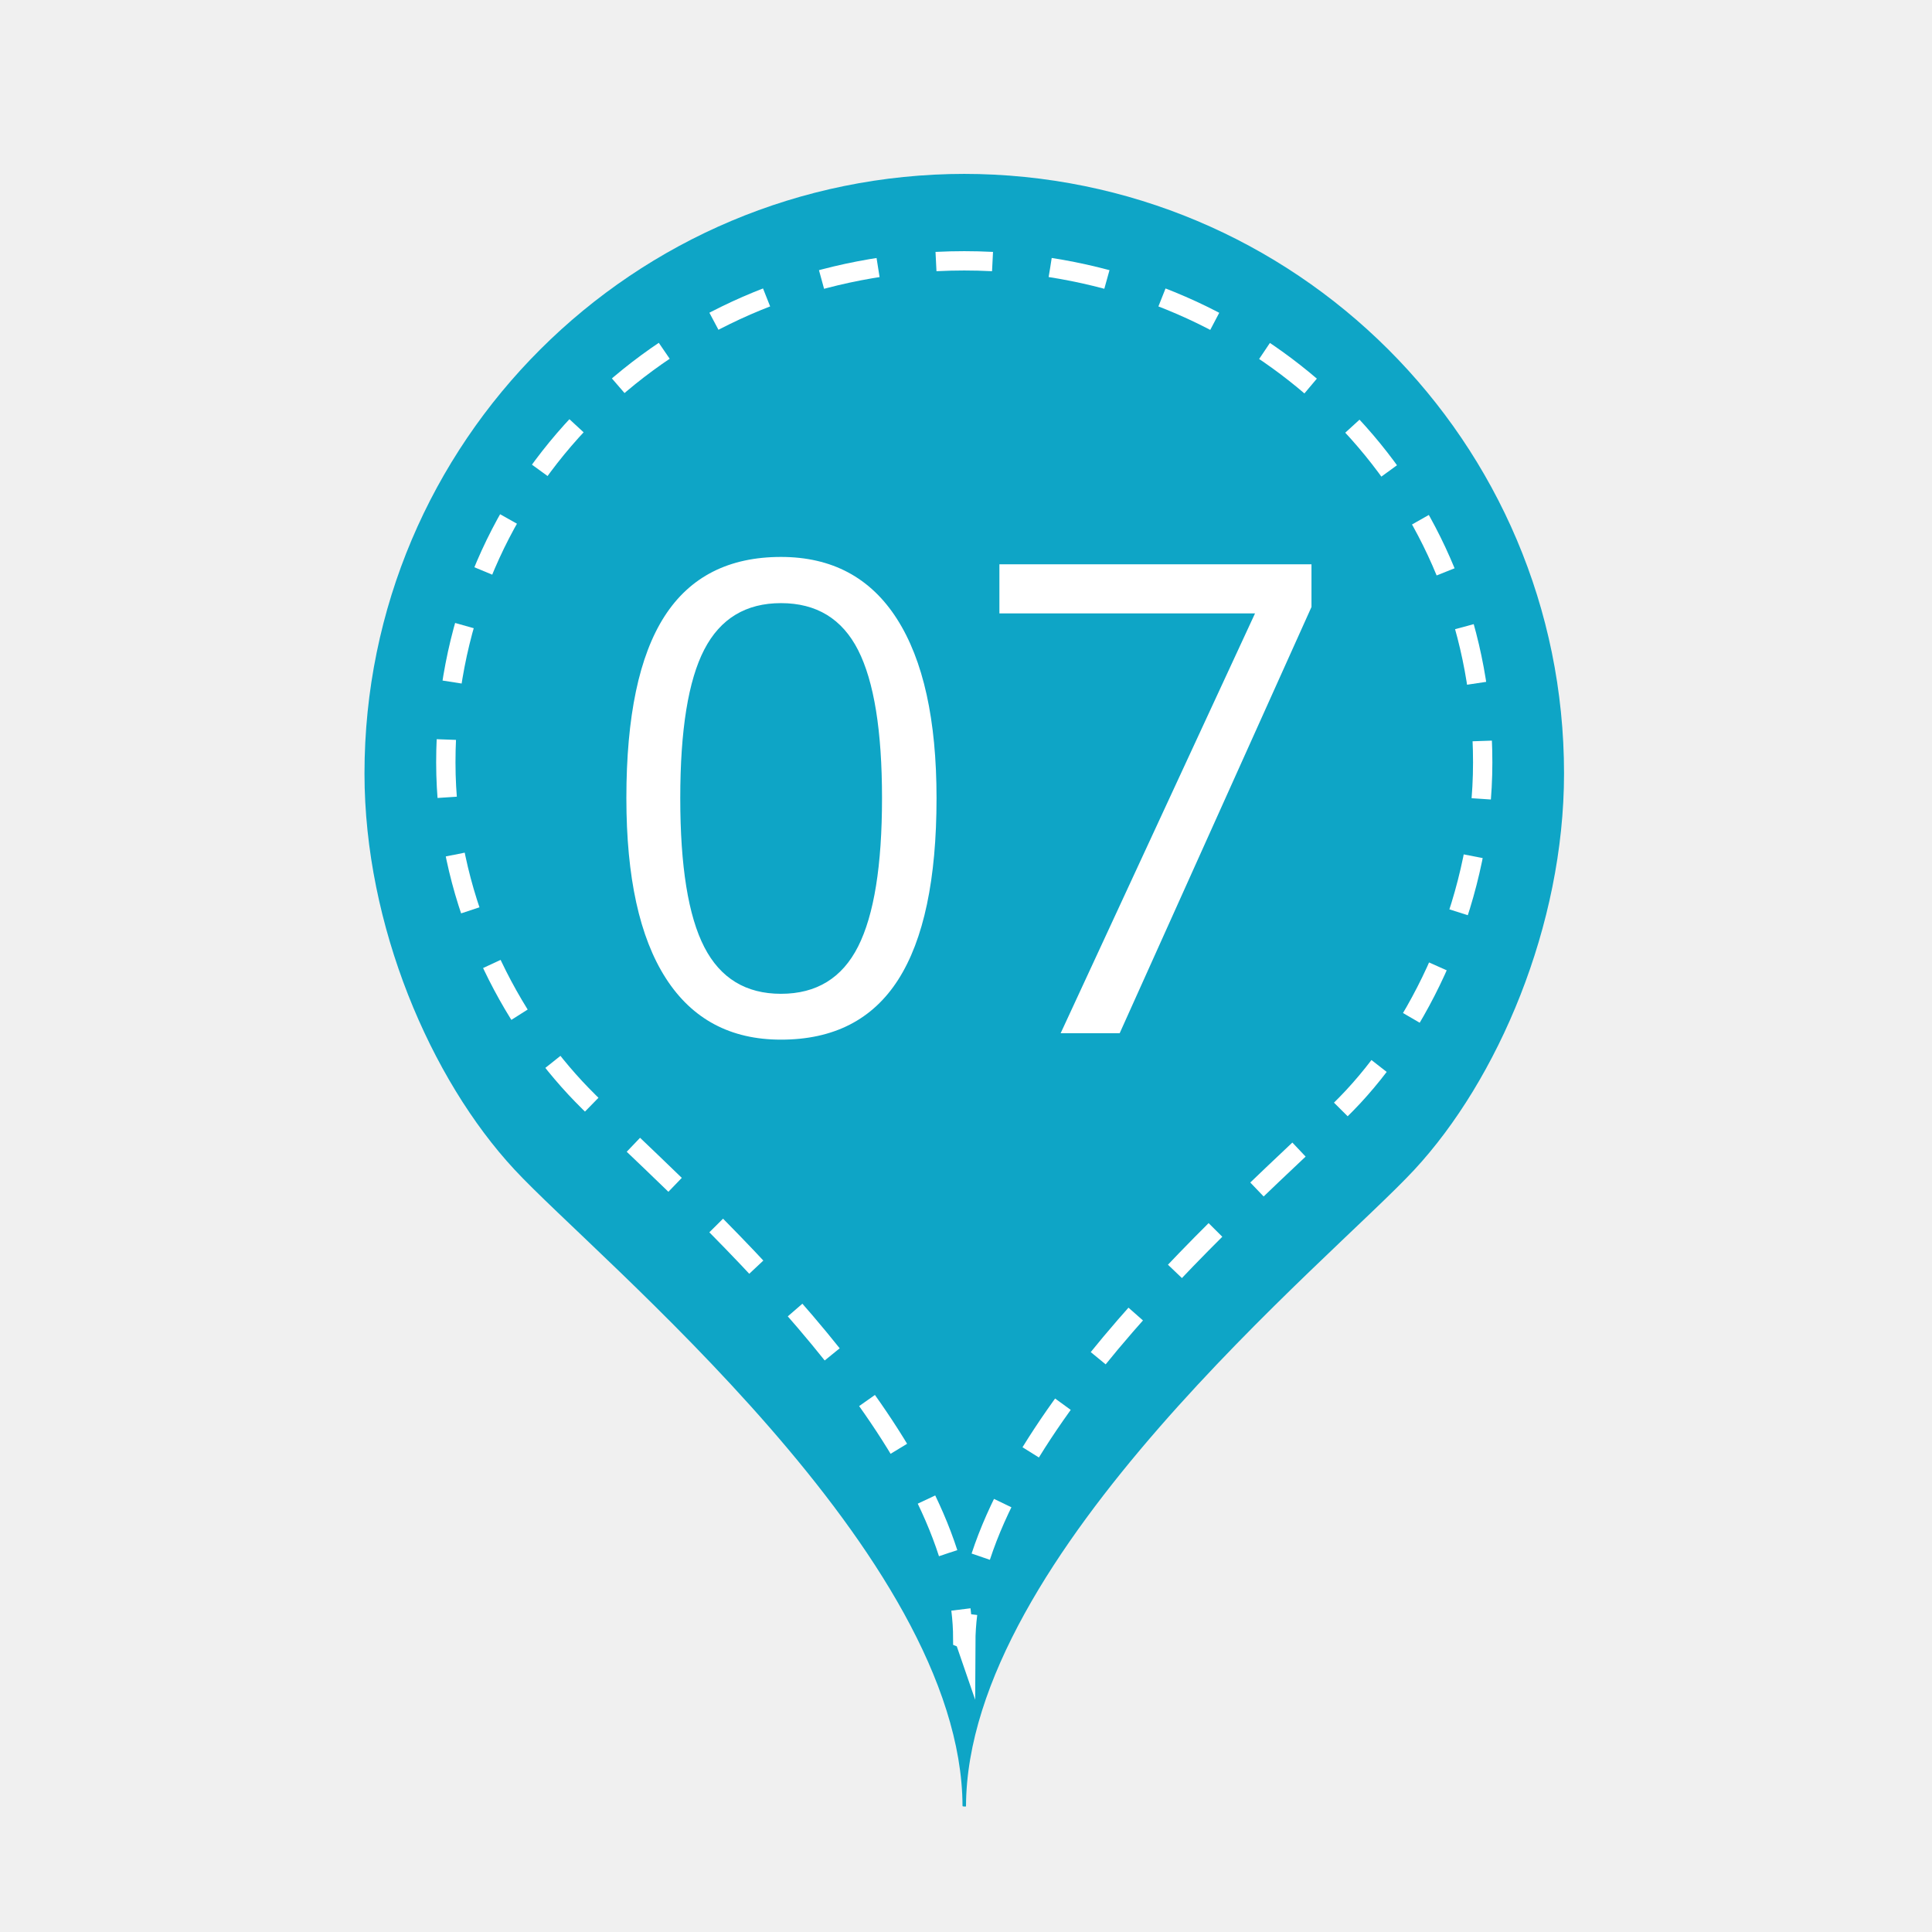
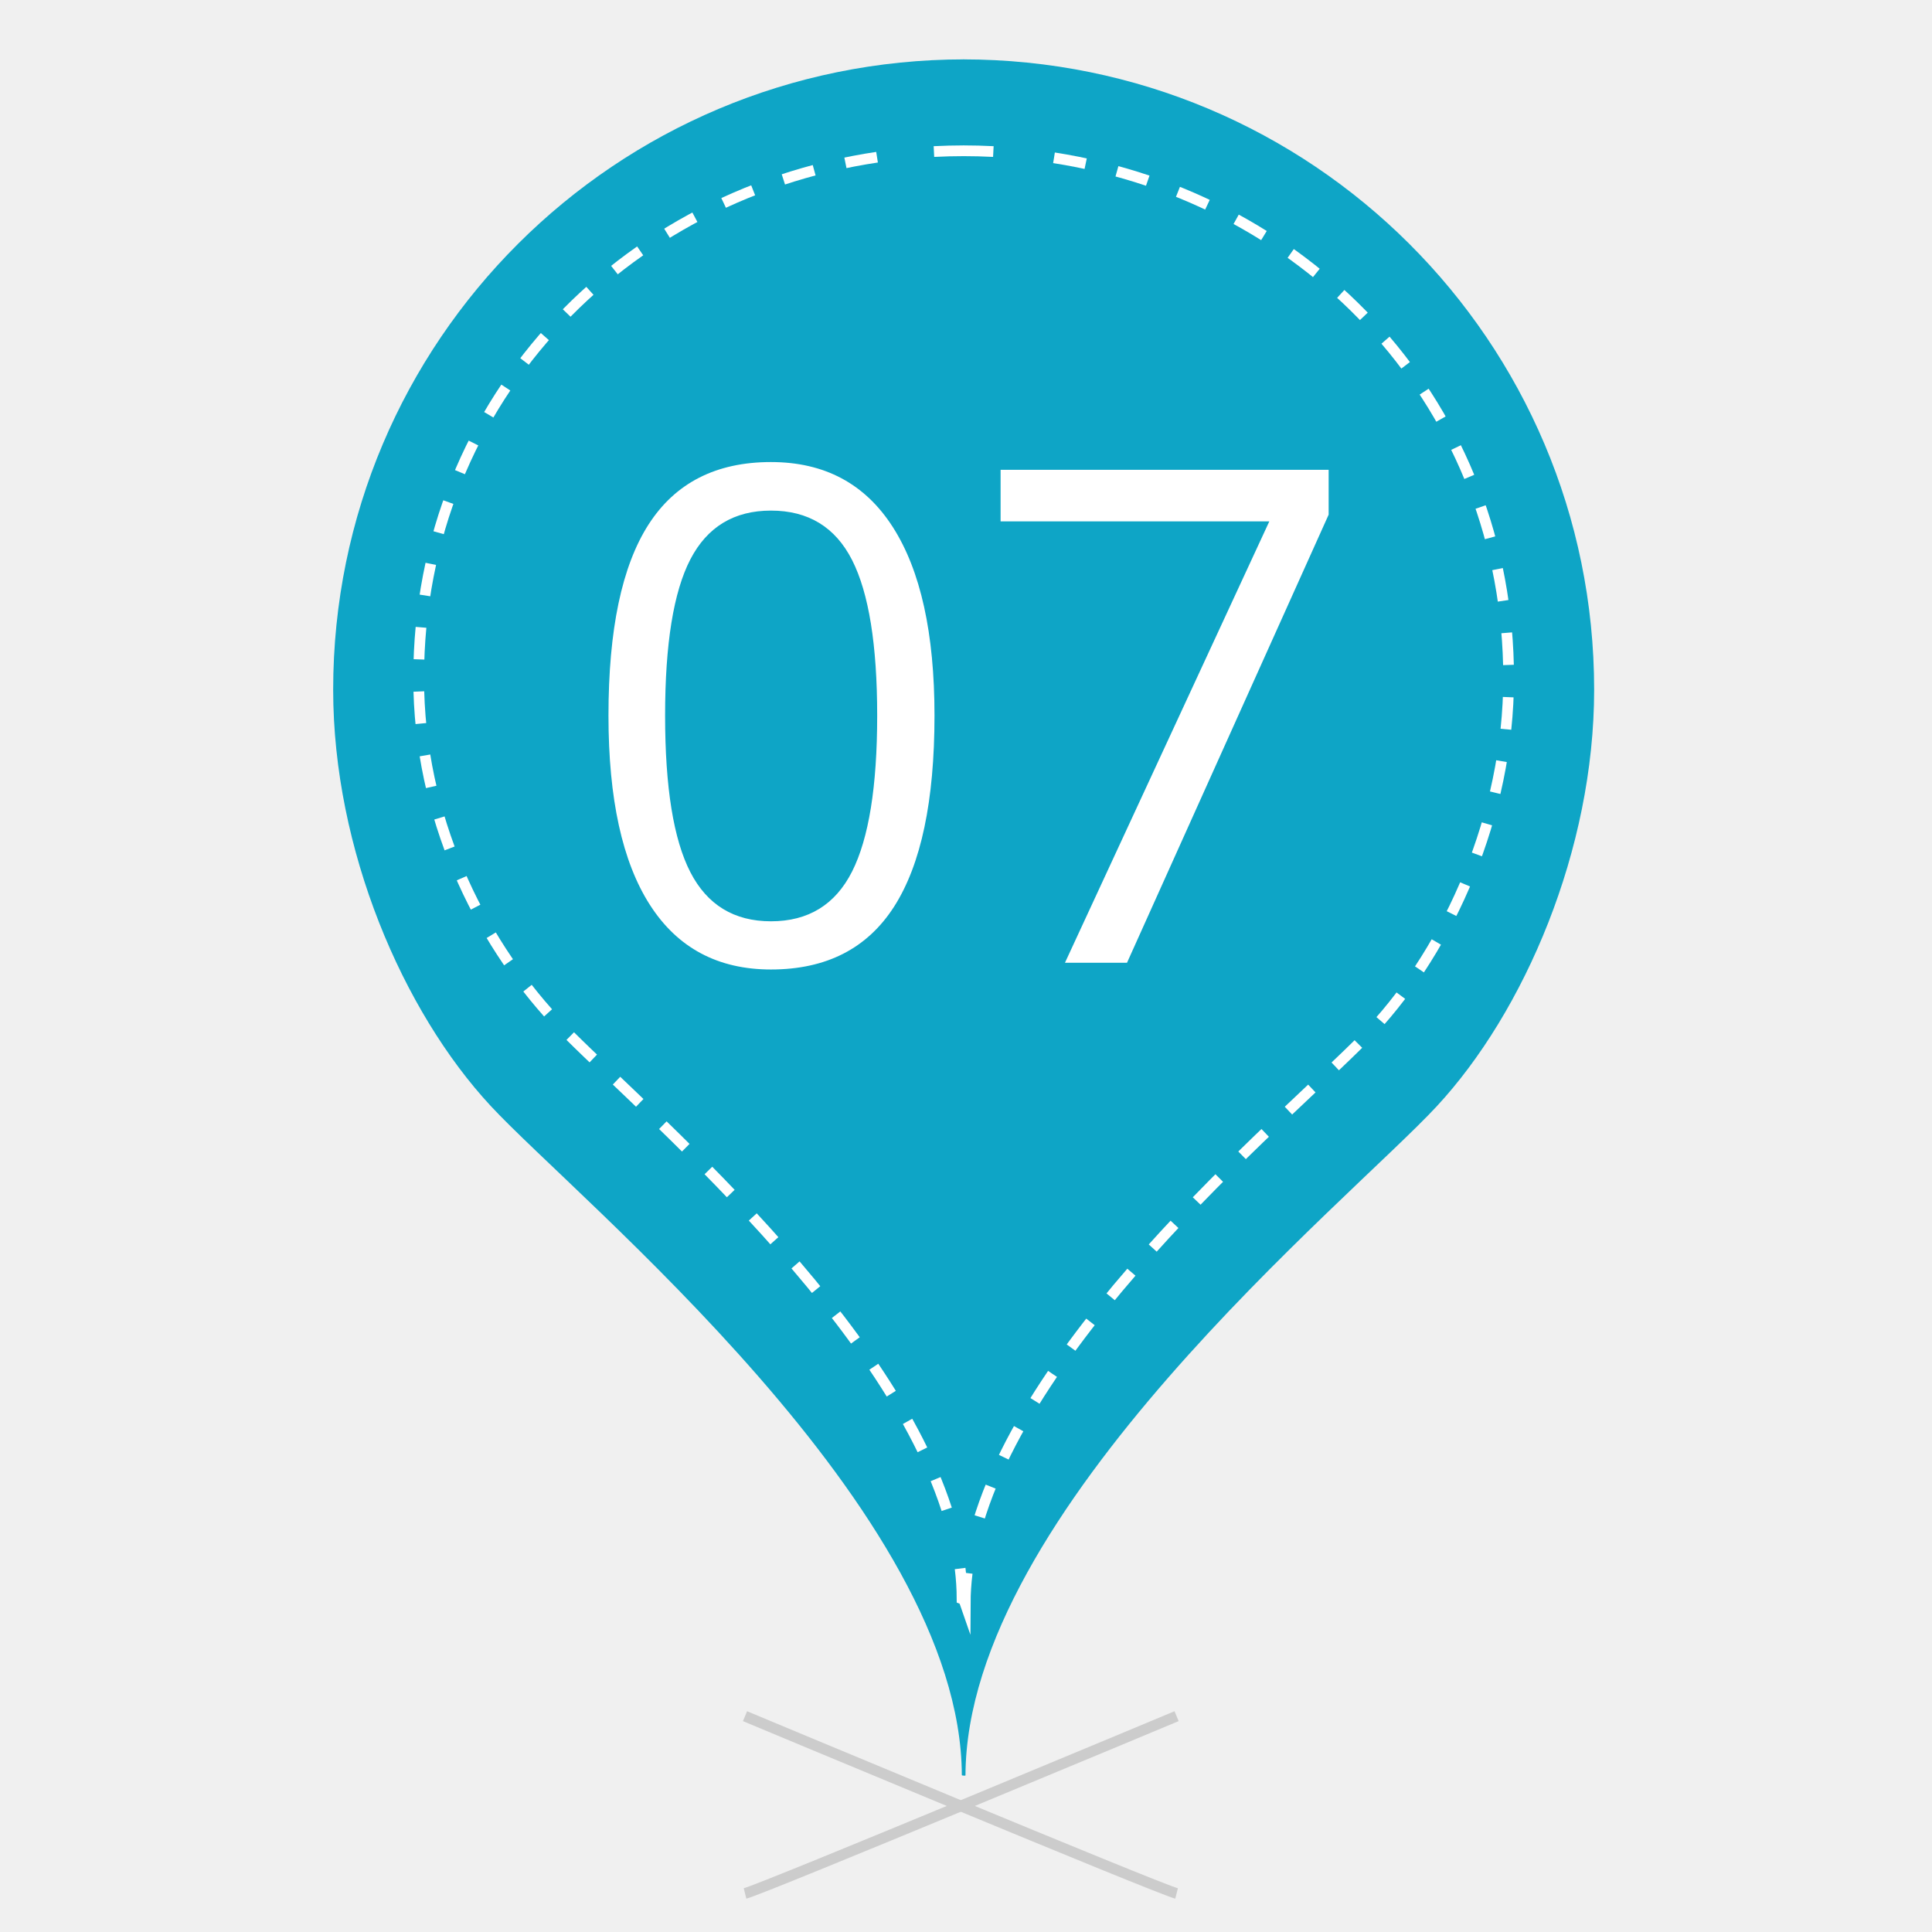
- <svg xmlns="http://www.w3.org/2000/svg" version="1.1" id="Layer_1" x="0px" y="0px" width="100px" height="100px" viewBox="0 0 100 100" enable-background="new 0 0 100 100" xml:space="preserve">
-   <path fill="#0EA5C6" d="M49.859,93.5l-0.039-0.016c-0.038-13-18.875-28.297-23.198-32.955s-7.756-12.618-7.756-20.494  C18.866,22.866,32.784,9,49.953,9h-0.086c17.169,0,31.087,13.866,31.087,31.036c0,7.876-3.433,15.861-7.756,20.519  S50.038,80.497,50,93.497l-0.039,0.01L49.859,93.5z" />
+ <svg xmlns="http://www.w3.org/2000/svg" version="1.1" id="Layer_1" x="0px" y="0px" width="180px" height="180px" viewBox="0 0 180 180" enable-background="new 0 0 180 180" xml:space="preserve">
+   <path fill="#FFFFFF" stroke="#CCCCCC" stroke-miterlimit="10" d="M69.413,176.409c1.739-0.435,40.207-16.517,40.207-16.517" />
+   <path fill="#FFFFFF" stroke="#CCCCCC" stroke-miterlimit="10" d="M109.619,176.409c-1.738-0.435-40.207-16.517-40.207-16.517" />
+   <path fill="#0EA5C6" d="M89.685,165.422l-0.074-0.03c-0.071-24.598-35.715-53.543-43.895-62.356  c-8.181-8.814-14.675-23.876-14.675-38.779c0-32.487,26.336-58.725,58.821-58.725H89.7c32.487,0,58.823,26.238,58.823,58.727  c0,14.903-6.496,30.01-14.677,38.826c-8.18,8.813-43.823,37.734-43.895,62.332l-0.074,0.019L89.685,165.422z" />
  <g>
    <g>
-       <path fill="none" stroke="#FFFFFF" stroke-miterlimit="10" d="M50.084,83.531c-0.062,0.501-0.095,1-0.097,1.495l-0.034-0.099    l-0.088-0.114L49.833,84.8c-0.001-0.494-0.034-0.993-0.096-1.494" />
-       <path fill="none" stroke="#FFFFFF" stroke-miterlimit="10" stroke-dasharray="2.993,2.993" d="M49.075,80.39    C45.819,70.313,33.036,59.822,29.78,56.313c-3.737-4.027-6.704-10.043-6.704-16.851c0-13.828,10.444-24.427,23.875-25.809" />
-       <path fill="none" stroke="#FFFFFF" stroke-miterlimit="10" d="M48.447,13.538c0.497-0.025,0.997-0.038,1.5-0.038h-0.074    c0.503,0,1.003,0.013,1.5,0.038" />
-       <path fill="none" stroke="#FFFFFF" stroke-miterlimit="10" stroke-dasharray="3,3" d="M54.359,13.846    c12.706,1.985,22.385,12.304,22.385,25.617c0,6.808-2.966,13.279-6.703,17.305c-3.411,3.676-17.276,14.824-19.693,25.286" />
+       <path fill="none" stroke="#FFFFFF" stroke-miterlimit="10" d="M90.11,146.559c-0.118,0.948-0.18,1.892-0.184,2.827l-0.065-0.187    l-0.166-0.216l-0.061-0.023c-0.002-0.935-0.064-1.88-0.182-2.825" />
+       <path fill="none" stroke="#FFFFFF" stroke-miterlimit="10" stroke-dasharray="2.993,2.993" d="M88.201,140.616    c-6.162-19.069-30.349-38.919-36.51-45.56c-7.071-7.619-12.685-19.003-12.685-31.885c0-26.166,19.762-46.22,45.176-48.836" />
+       <path fill="none" stroke="#FFFFFF" stroke-miterlimit="10" d="M87.012,14.119c0.941-0.047,1.887-0.072,2.838-0.072h-0.14    c0.952,0,1.896,0.024,2.838,0.072" />
+       <path fill="none" stroke="#FFFFFF" stroke-miterlimit="10" stroke-dasharray="3,3" d="M98.2,14.702    c24.039,3.755,42.355,23.281,42.355,48.472c0,12.882-5.612,25.127-12.683,32.744c-6.455,6.956-32.689,28.05-37.264,47.848" />
    </g>
  </g>
  <g>
-     <path fill="#FFFFFF" d="M48.475,41.312c0,4.195-0.662,7.327-1.984,9.396c-1.323,2.069-3.345,3.104-6.068,3.104   c-2.612,0-4.599-1.06-5.96-3.179c-1.361-2.119-2.042-5.227-2.042-9.322c0-4.228,0.658-7.365,1.976-9.413   c1.317-2.047,3.326-3.071,6.026-3.071c2.634,0,4.634,1.068,6.001,3.204C47.791,34.167,48.475,37.261,48.475,41.312z M35.21,41.312   c0,3.531,0.415,6.101,1.245,7.711s2.152,2.416,3.968,2.416c1.837,0,3.168-0.816,3.993-2.449c0.824-1.632,1.237-4.192,1.237-7.678   s-0.413-6.04-1.237-7.662c-0.825-1.621-2.156-2.432-3.993-2.432c-1.815,0-3.138,0.8-3.968,2.399   C35.625,35.216,35.21,37.781,35.21,41.312z" />
-     <path fill="#FFFFFF" d="M54.899,53.48L64.96,31.749H51.729v-2.54h16.153v2.208L57.954,53.48H54.899z" />
+     <path fill="#FFFFFF" d="M87.065,66.672c0,7.938-1.252,13.864-3.753,17.779c-2.503,3.916-6.33,5.874-11.482,5.874   c-4.942,0-8.702-2.005-11.277-6.016c-2.575-4.009-3.863-9.889-3.863-17.639c0-8,1.245-13.936,3.739-17.811   c2.492-3.873,6.293-5.811,11.402-5.811c4.984,0,8.769,2.021,11.354,6.063C85.771,53.152,87.065,59.007,87.065,66.672z    M61.966,66.672c0,6.681,0.785,11.544,2.355,14.591c1.571,3.045,4.072,4.572,7.508,4.572c3.475,0,5.994-1.545,7.556-4.634   c1.559-3.089,2.34-7.933,2.34-14.529c0-6.595-0.781-11.429-2.34-14.498c-1.562-3.068-4.081-4.603-7.556-4.603   c-3.434,0-5.937,1.515-7.508,4.541C62.751,55.138,61.966,59.992,61.966,66.672z" />
+     <path fill="#FFFFFF" d="M99.22,89.697l19.039-41.12H93.223v-4.807h30.564v4.178l-18.786,41.749H99.22z" />
  </g>
</svg>
